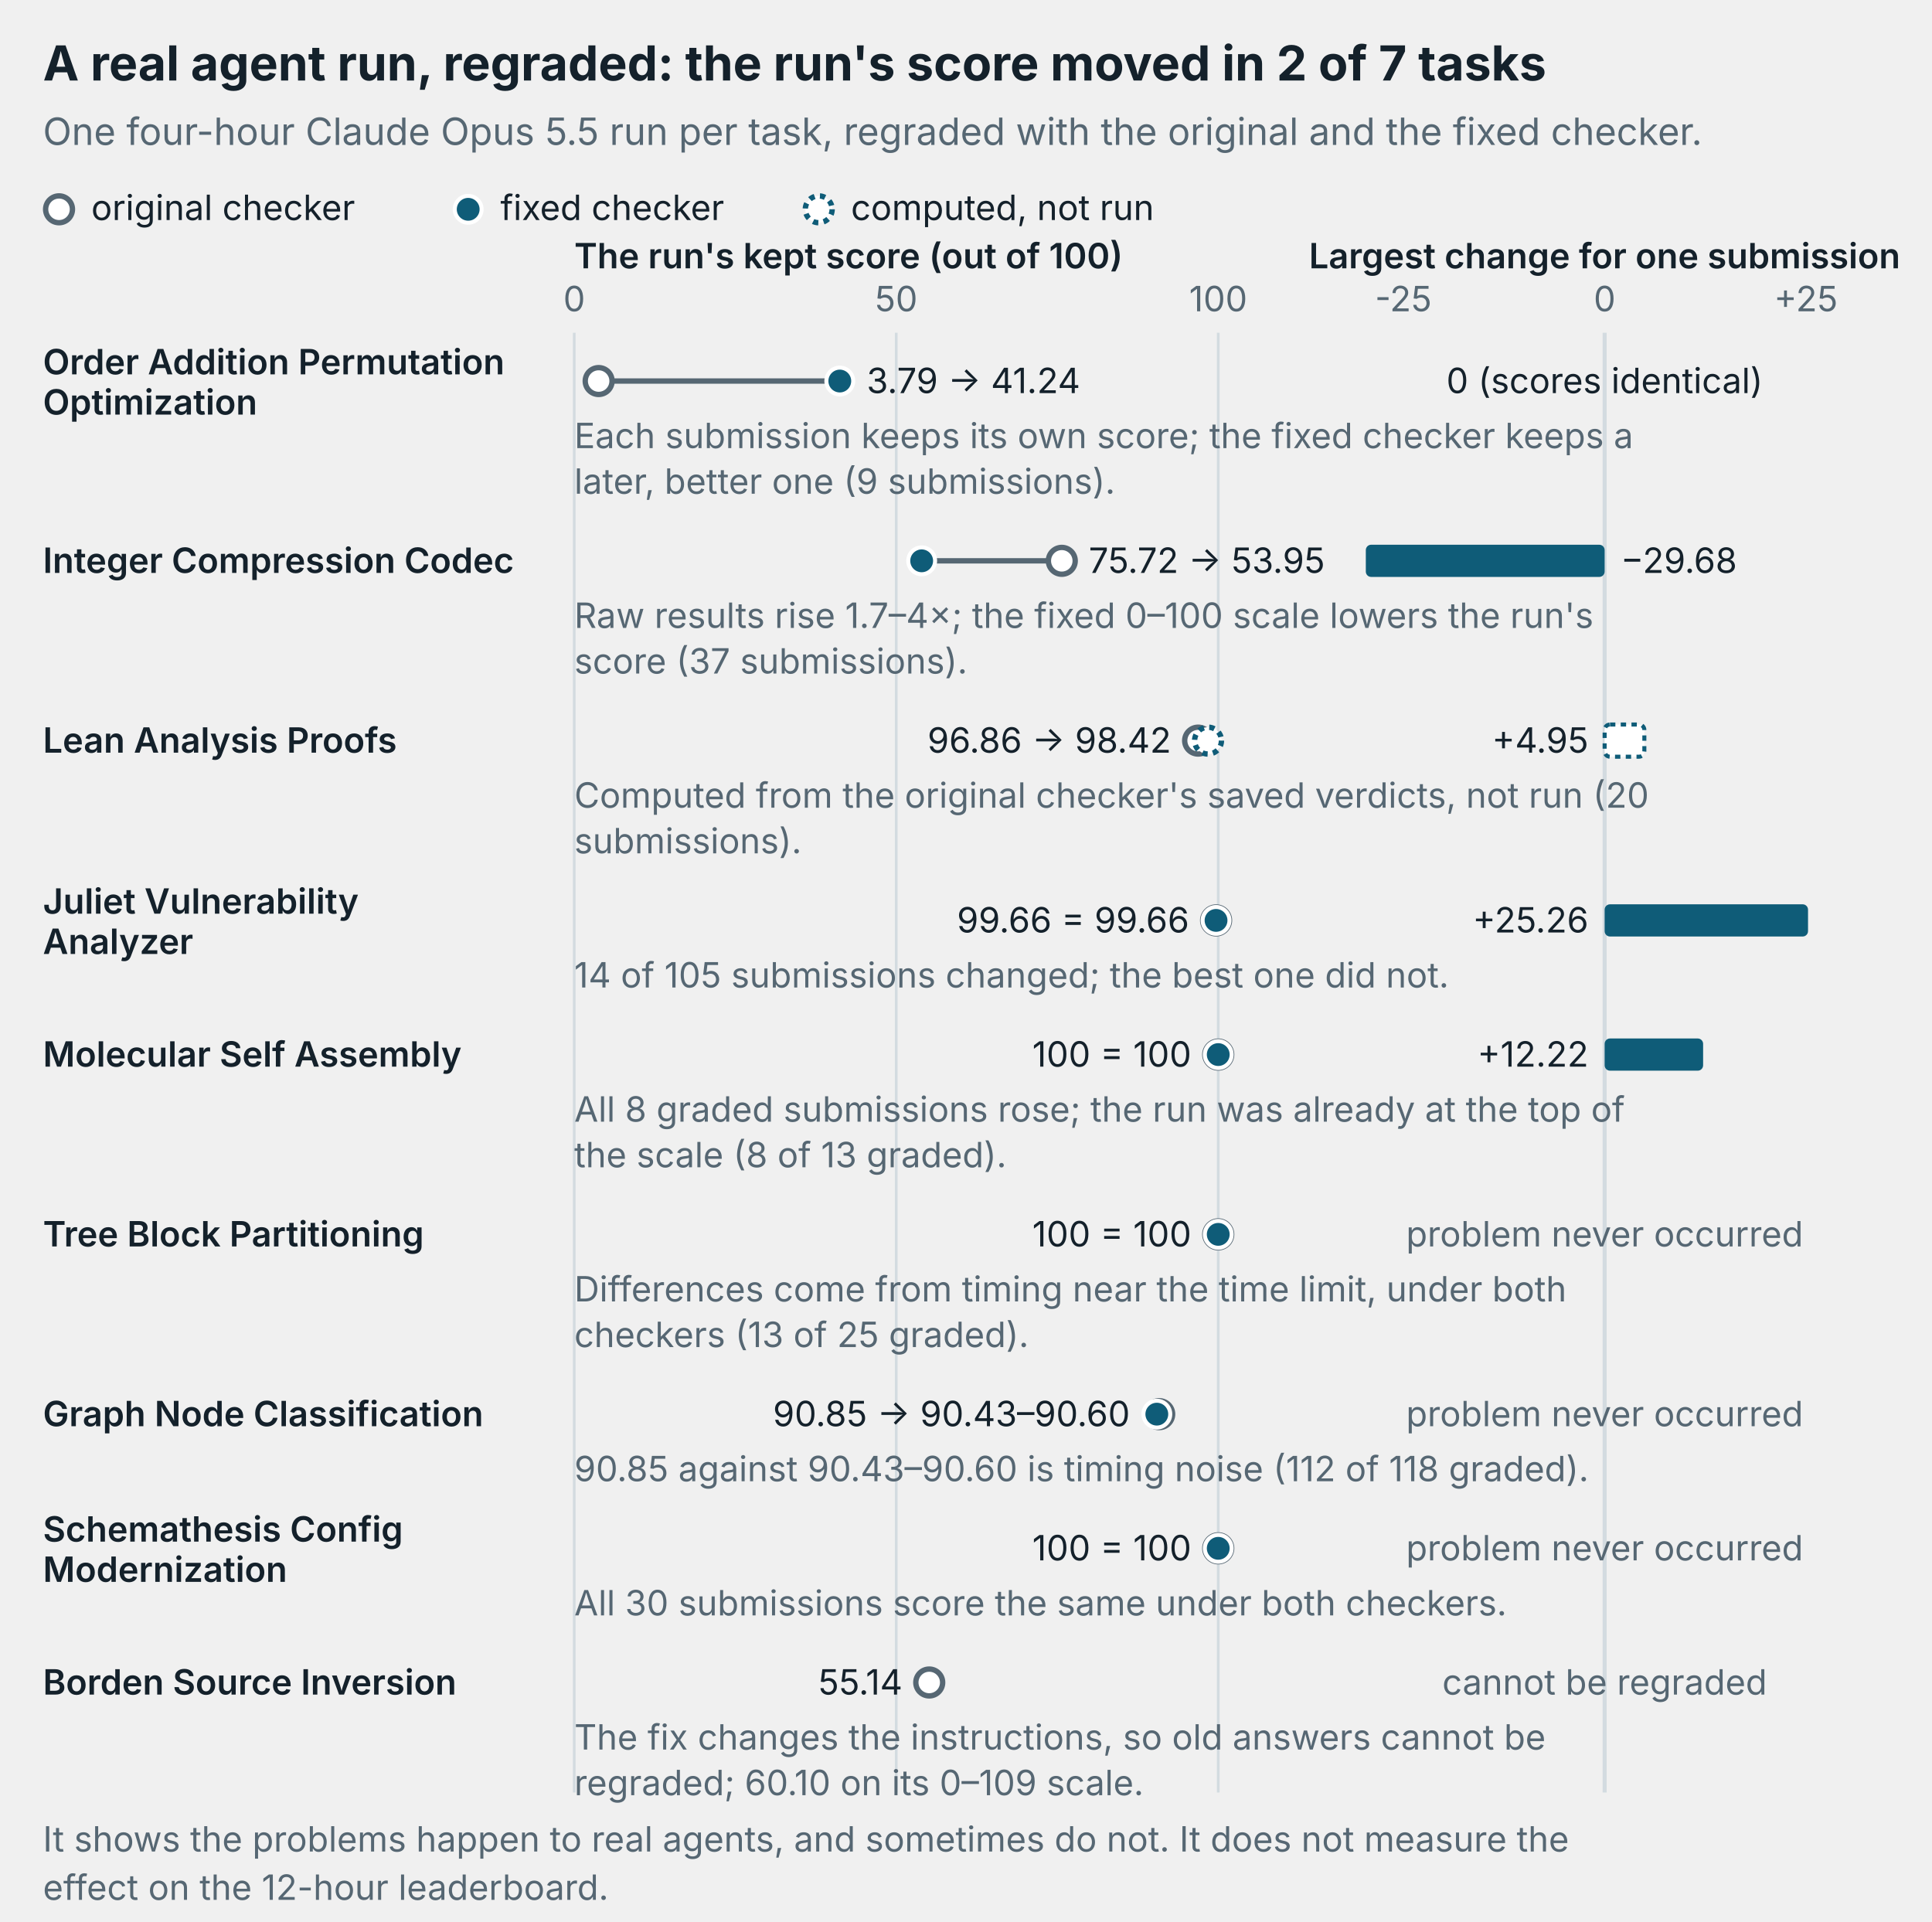
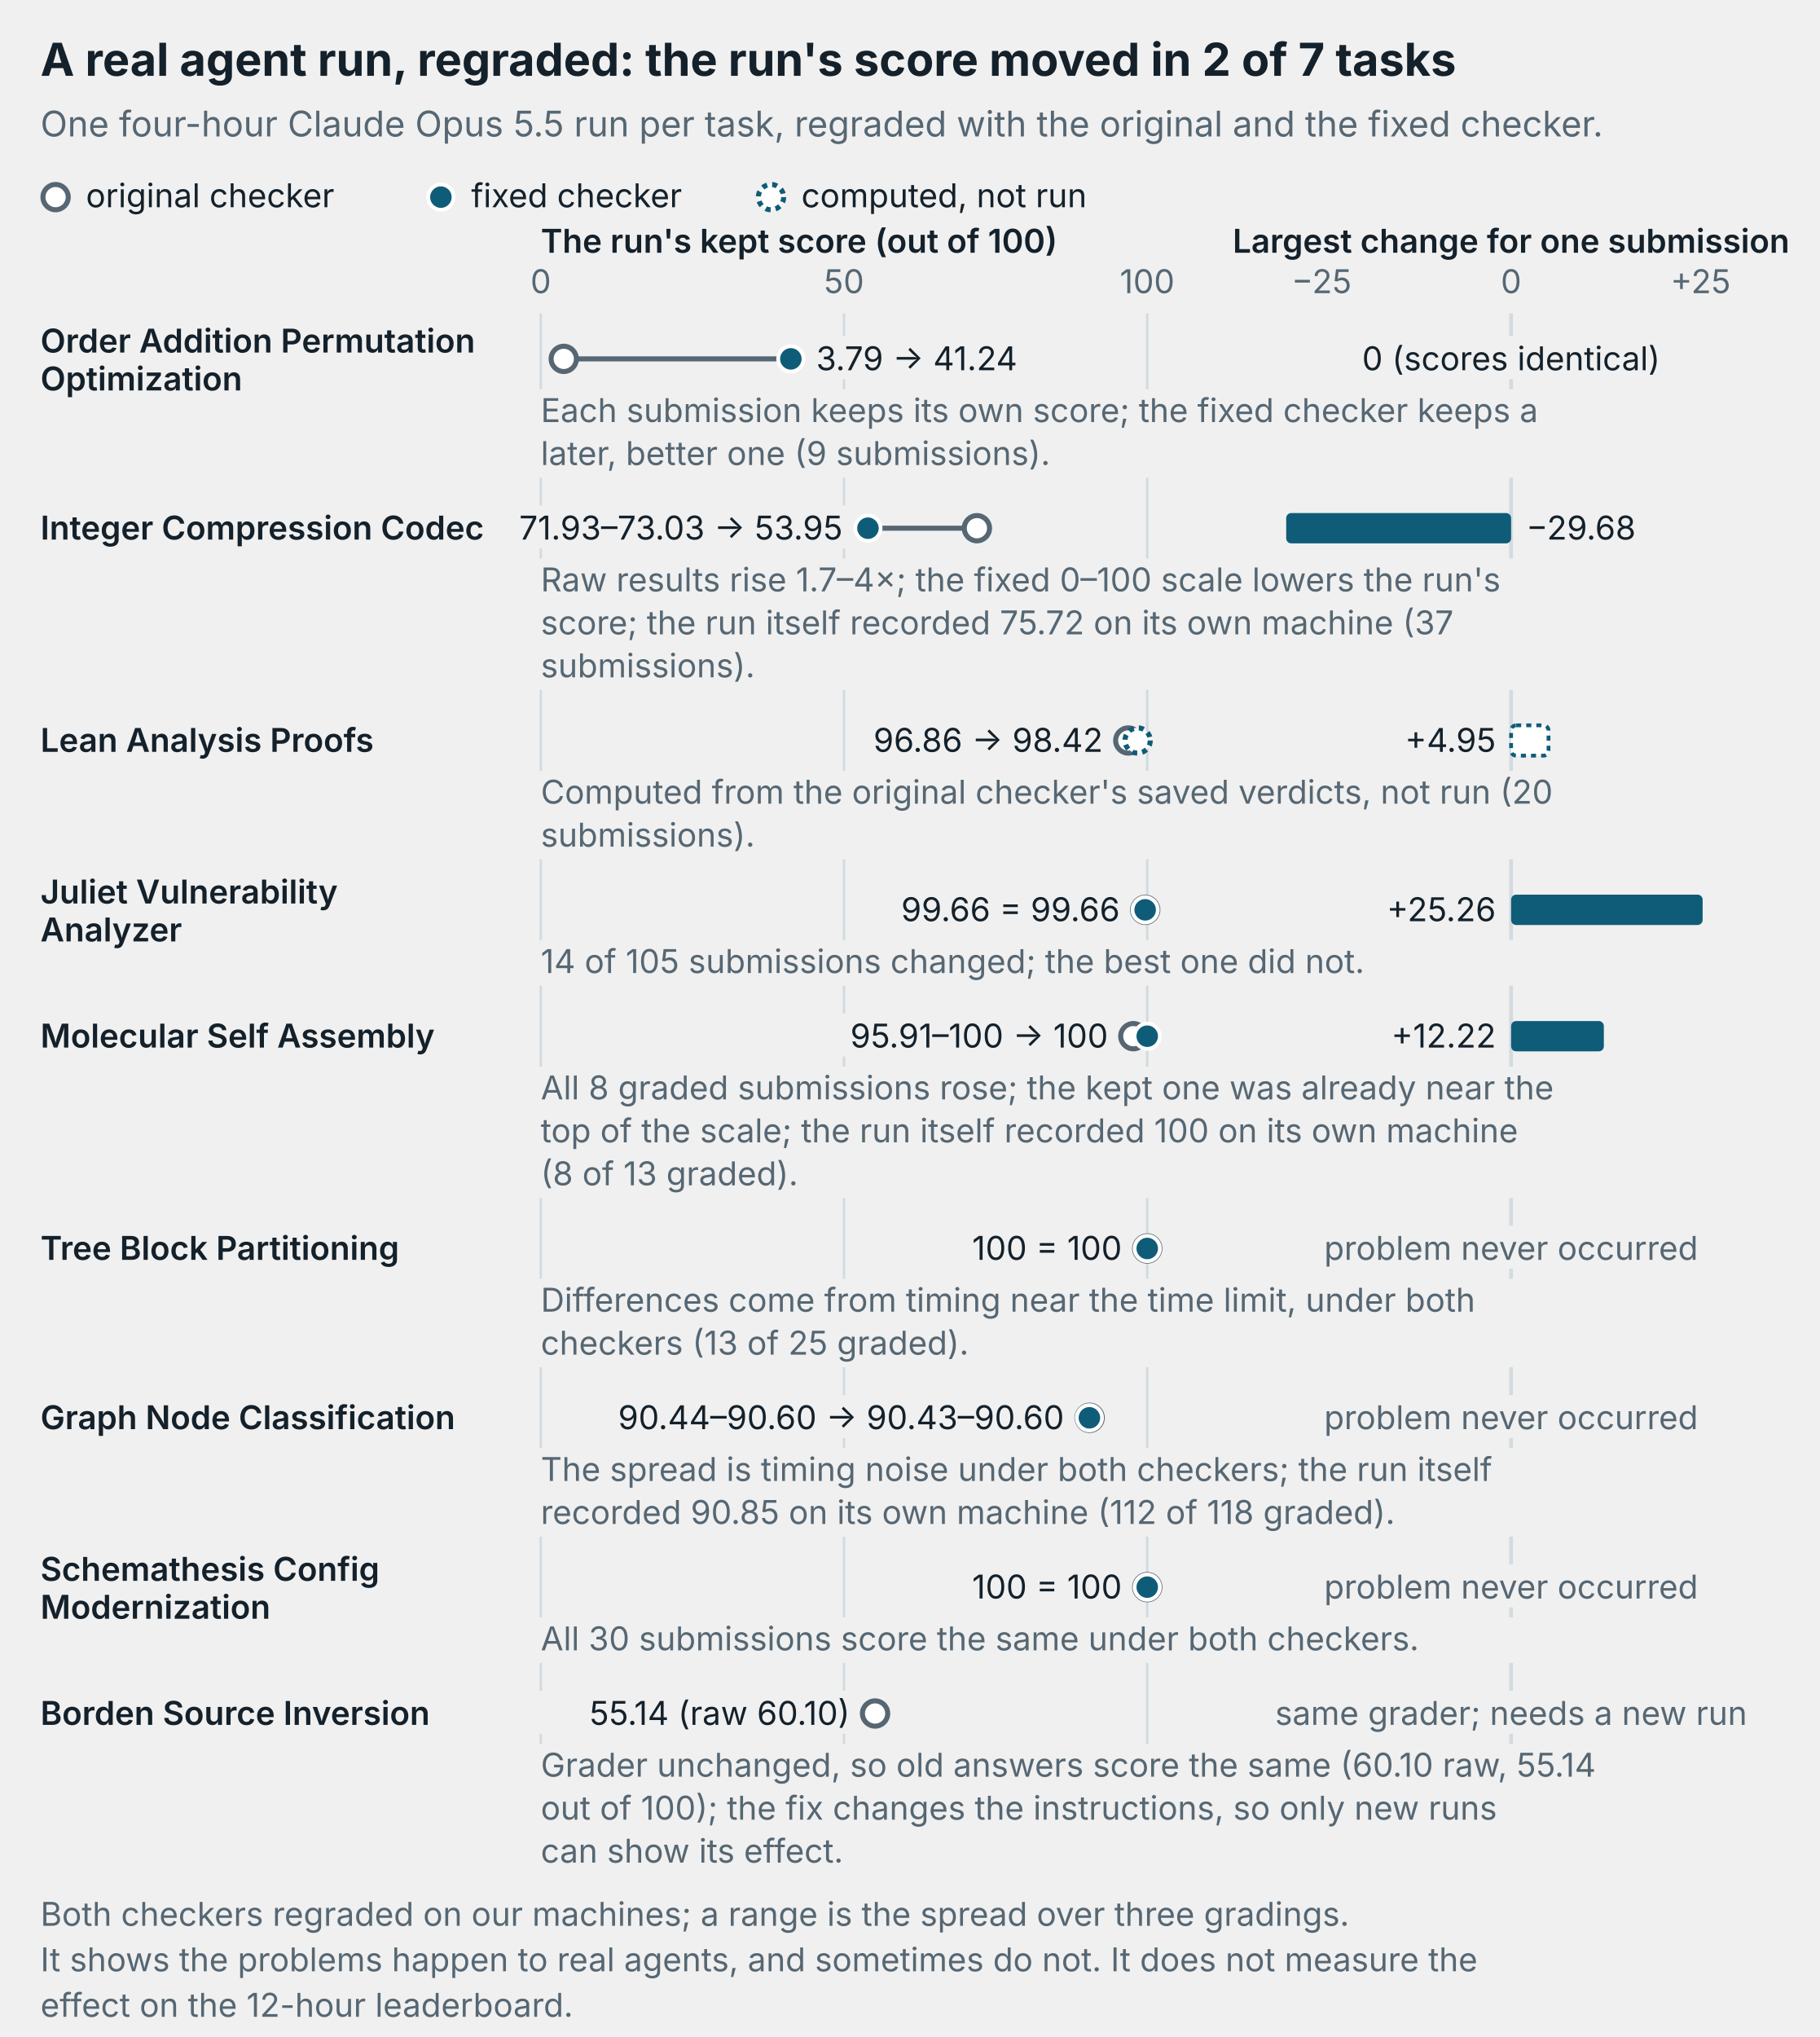
- <svg xmlns="http://www.w3.org/2000/svg" viewBox="0 0 720 716" role="img">
+ <svg xmlns="http://www.w3.org/2000/svg" viewBox="0 0 720 806" role="img">
  <style>
  .ink{fill:#14212b} .muted{fill:#566773} .rule{stroke:#d3dbe0} .bg{fill:#ffffff}
  .good{fill:#2c7a57} .bad{fill:#ad3528} .warn{fill:#9a6510} .acc{fill:#0f5c78}
  .accS{stroke:#0f5c78} .inkS{stroke:#14212b} .warnS{stroke:#9a6510} .mutedS{stroke:#566773}
  .accBg{fill:#e3eff4} .ioRing{stroke:#ffffff} .ioBand{fill:#eef2f4}
  text{font-family:"IBM Plex Sans",system-ui,-apple-system,"Segoe UI",sans-serif}
  @media (prefers-color-scheme: dark){
    .ink{fill:#e2e9ed} .muted{fill:#95a6b1} .rule{stroke:#2a3843} .bg{fill:#152029}
    .good{fill:#6cc79a} .bad{fill:#f08a7c} .warn{fill:#e0a64a} .acc{fill:#6cb6d3}
    .accS{stroke:#6cb6d3} .inkS{stroke:#e2e9ed} .warnS{stroke:#e0a64a} .mutedS{stroke:#95a6b1}
    .accBg{fill:#16303c} .ioRing{stroke:#152029} .ioBand{fill:#1c2a34}
  }
</style>
  <text x="16" y="30" class="ink" font-size="18" text-anchor="start" font-weight="700">A real agent run, regraded: the run's score moved in 2 of 7 tasks</text>
  <text x="16" y="54" class="muted" font-size="14" text-anchor="start" font-weight="400">One four-hour Claude Opus 5.5 run per task, regraded with the original and the fixed checker.</text>
  <circle cx="22" cy="78" r="5" class="bg mutedS" stroke-width="2" />
  <text x="34" y="82" class="ink" font-size="13" text-anchor="start" font-weight="400">original checker</text>
  <circle cx="174.48" cy="78" r="5" class="acc ioRing" stroke-width="1.5" />
  <text x="186.48" y="82" class="ink" font-size="13" text-anchor="start" font-weight="400">fixed checker</text>
  <circle cx="305.12" cy="78" r="5" class="bg accS" stroke-width="2" stroke-dasharray="2 2" />
  <text x="317.12" y="82" class="ink" font-size="13" text-anchor="start" font-weight="400">computed, not run</text>
  <text x="214" y="100" class="ink" font-size="13" text-anchor="start" font-weight="600">The run's kept score (out of 100)</text>
  <text x="598" y="100" class="ink" font-size="13" text-anchor="middle" font-weight="600">Largest change for one submission</text>
  <text x="214" y="116" class="muted" font-size="13" text-anchor="middle" font-weight="400">0</text>
  <text x="334" y="116" class="muted" font-size="13" text-anchor="middle" font-weight="400">50</text>
  <text x="454" y="116" class="muted" font-size="13" text-anchor="middle" font-weight="400">100</text>
-   <text x="523" y="116" class="muted" font-size="13" text-anchor="middle" font-weight="400">-25</text>
+   <text x="523" y="116" class="muted" font-size="13" text-anchor="middle" font-weight="400">−25</text>
  <text x="598" y="116" class="muted" font-size="13" text-anchor="middle" font-weight="400">0</text>
  <text x="673" y="116" class="muted" font-size="13" text-anchor="middle" font-weight="400">+25</text>
-   <line x1="214.0" y1="124" x2="214.0" y2="668" class="rule" stroke-width="1" />
-   <line x1="334.0" y1="124" x2="334.0" y2="668" class="rule" stroke-width="1" />
-   <line x1="454.0" y1="124" x2="454.0" y2="668" class="rule" stroke-width="1" />
-   <line x1="598" y1="124" x2="598" y2="668" class="rule" stroke-width="1.5" />
+   <line x1="214" y1="124" x2="214" y2="154" class="rule" stroke-width="1" />
+   <line x1="214" y1="189" x2="214" y2="200" class="rule" stroke-width="1" />
+   <line x1="214" y1="217" x2="214" y2="221" class="rule" stroke-width="1" />
+   <line x1="214" y1="273" x2="214" y2="305" class="rule" stroke-width="1" />
+   <line x1="214" y1="340" x2="214" y2="372" class="rule" stroke-width="1" />
+   <line x1="214" y1="390" x2="214" y2="422" class="rule" stroke-width="1" />
+   <line x1="214" y1="474" x2="214" y2="506" class="rule" stroke-width="1" />
+   <line x1="214" y1="541" x2="214" y2="573" class="rule" stroke-width="1" />
+   <line x1="214" y1="608" x2="214" y2="640" class="rule" stroke-width="1" />
+   <line x1="214" y1="658" x2="214" y2="669" class="rule" stroke-width="1" />
+   <line x1="214" y1="686" x2="214" y2="690" class="rule" stroke-width="1" />
+   <line x1="334" y1="124" x2="334" y2="133" class="rule" stroke-width="1" />
+   <line x1="334" y1="150" x2="334" y2="154" class="rule" stroke-width="1" />
+   <line x1="334" y1="189" x2="334" y2="200" class="rule" stroke-width="1" />
+   <line x1="334" y1="217" x2="334" y2="221" class="rule" stroke-width="1" />
+   <line x1="334" y1="273" x2="334" y2="305" class="rule" stroke-width="1" />
+   <line x1="334" y1="340" x2="334" y2="372" class="rule" stroke-width="1" />
+   <line x1="334" y1="390" x2="334" y2="401" class="rule" stroke-width="1" />
+   <line x1="334" y1="418" x2="334" y2="422" class="rule" stroke-width="1" />
+   <line x1="334" y1="474" x2="334" y2="506" class="rule" stroke-width="1" />
+   <line x1="334" y1="541" x2="334" y2="552" class="rule" stroke-width="1" />
+   <line x1="334" y1="569" x2="334" y2="573" class="rule" stroke-width="1" />
+   <line x1="334" y1="608" x2="334" y2="640" class="rule" stroke-width="1" />
+   <line x1="334" y1="658" x2="334" y2="669" class="rule" stroke-width="1" />
+   <line x1="334" y1="686" x2="334" y2="690" class="rule" stroke-width="1" />
+   <line x1="454" y1="124" x2="454" y2="154" class="rule" stroke-width="1" />
+   <line x1="454" y1="189" x2="454" y2="221" class="rule" stroke-width="1" />
+   <line x1="454" y1="273" x2="454" y2="305" class="rule" stroke-width="1" />
+   <line x1="454" y1="340" x2="454" y2="372" class="rule" stroke-width="1" />
+   <line x1="454" y1="390" x2="454" y2="422" class="rule" stroke-width="1" />
+   <line x1="454" y1="474" x2="454" y2="506" class="rule" stroke-width="1" />
+   <line x1="454" y1="541" x2="454" y2="573" class="rule" stroke-width="1" />
+   <line x1="454" y1="608" x2="454" y2="640" class="rule" stroke-width="1" />
+   <line x1="454" y1="658" x2="454" y2="690" class="rule" stroke-width="1" />
+   <line x1="598" y1="124" x2="598" y2="133" class="rule" stroke-width="1.5" />
+   <line x1="598" y1="150" x2="598" y2="154" class="rule" stroke-width="1.5" />
+   <line x1="598" y1="189" x2="598" y2="221" class="rule" stroke-width="1.5" />
+   <line x1="598" y1="273" x2="598" y2="305" class="rule" stroke-width="1.5" />
+   <line x1="598" y1="340" x2="598" y2="372" class="rule" stroke-width="1.5" />
+   <line x1="598" y1="390" x2="598" y2="422" class="rule" stroke-width="1.5" />
+   <line x1="598" y1="474" x2="598" y2="485" class="rule" stroke-width="1.5" />
+   <line x1="598" y1="502" x2="598" y2="506" class="rule" stroke-width="1.5" />
+   <line x1="598" y1="541" x2="598" y2="552" class="rule" stroke-width="1.5" />
+   <line x1="598" y1="569" x2="598" y2="573" class="rule" stroke-width="1.5" />
+   <line x1="598" y1="608" x2="598" y2="619" class="rule" stroke-width="1.5" />
+   <line x1="598" y1="636" x2="598" y2="640" class="rule" stroke-width="1.5" />
+   <line x1="598" y1="658" x2="598" y2="669" class="rule" stroke-width="1.5" />
+   <line x1="598" y1="686" x2="598" y2="690" class="rule" stroke-width="1.5" />
  <text x="16" y="139.5" class="ink" font-size="13" text-anchor="start" font-weight="600">Order Addition Permutation</text>
  <text x="16" y="154.5" class="ink" font-size="13" text-anchor="start" font-weight="600">Optimization</text>
  <line x1="223.1" y1="142" x2="313.0" y2="142" class="mutedS" stroke-width="2" />
  <circle cx="223.1" cy="142" r="5" class="bg mutedS" stroke-width="2" />
  <circle cx="312.968" cy="142" r="5" class="acc ioRing" stroke-width="1.5" />
  <text x="322.968" y="146.5" class="ink" font-size="13" text-anchor="start" font-weight="400">3.79 → 41.24</text>
  <text x="598" y="146.5" class="ink" font-size="13" text-anchor="middle" font-weight="400">0 (scores identical)</text>
  <text x="214" y="167" class="muted" font-size="13" text-anchor="start" font-weight="400">Each submission keeps its own score; the fixed checker keeps a</text>
  <text x="214" y="184" class="muted" font-size="13" text-anchor="start" font-weight="400">later, better one (9 submissions).</text>
  <text x="16" y="213.5" class="ink" font-size="13" text-anchor="start" font-weight="600">Integer Compression Codec</text>
-   <line x1="395.7" y1="209" x2="343.5" y2="209" class="mutedS" stroke-width="2" />
-   <circle cx="395.7" cy="209" r="5" class="bg mutedS" stroke-width="2" />
+   <line x1="386.6" y1="209" x2="343.5" y2="209" class="mutedS" stroke-width="2" />
+   <circle cx="386.6" cy="209" r="5" class="bg mutedS" stroke-width="2" />
  <circle cx="343.479" cy="209" r="5" class="acc ioRing" stroke-width="1.5" />
-   <text x="405.733" y="213.5" class="ink" font-size="13" text-anchor="start" font-weight="400">75.72 → 53.95</text>
+   <text x="333.479" y="213.5" class="ink" font-size="13" text-anchor="end" font-weight="400">71.93–73.03 → 53.95</text>
  <rect x="509.0" y="203" width="89.0" height="12" rx="2" class="acc" stroke-width="1.5" />
  <text x="604" y="213.5" class="ink" font-size="13" text-anchor="start" font-weight="400">−29.68</text>
  <text x="214" y="234" class="muted" font-size="13" text-anchor="start" font-weight="400">Raw results rise 1.7–4×; the fixed 0–100 scale lowers the run's</text>
-   <text x="214" y="251" class="muted" font-size="13" text-anchor="start" font-weight="400">score (37 submissions).</text>
-   <text x="16" y="280.5" class="ink" font-size="13" text-anchor="start" font-weight="600">Lean Analysis Proofs</text>
-   <line x1="446.5" y1="276" x2="450.2" y2="276" class="mutedS" stroke-width="2" />
-   <circle cx="446.5" cy="276" r="5" class="bg mutedS" stroke-width="2" />
-   <circle cx="450.2" cy="276" r="5" class="bg accS" stroke-width="2" stroke-dasharray="2 2" />
-   <text x="436.472" y="280.5" class="ink" font-size="13" text-anchor="end" font-weight="400">96.86 → 98.42</text>
-   <rect x="598.0" y="270" width="14.8" height="12" rx="2" class="bg accS" stroke-width="1.5" stroke-dasharray="2 2" />
-   <text x="592" y="280.5" class="ink" font-size="13" text-anchor="end" font-weight="400">+4.95</text>
-   <text x="214" y="301" class="muted" font-size="13" text-anchor="start" font-weight="400">Computed from the original checker's saved verdicts, not run (20</text>
-   <text x="214" y="318" class="muted" font-size="13" text-anchor="start" font-weight="400">submissions).</text>
-   <text x="16" y="340.5" class="ink" font-size="13" text-anchor="start" font-weight="600">Juliet Vulnerability</text>
-   <text x="16" y="355.5" class="ink" font-size="13" text-anchor="start" font-weight="600">Analyzer</text>
-   <line x1="453.2" y1="343" x2="453.2" y2="343" class="mutedS" stroke-width="2" />
-   <circle cx="453.2" cy="343" r="5" class="bg mutedS" stroke-width="2" />
-   <circle cx="453.184" cy="343" r="5" class="acc ioRing" stroke-width="1.5" />
-   <text x="443.184" y="347.5" class="ink" font-size="13" text-anchor="end" font-weight="400">99.66 = 99.66</text>
-   <rect x="598.0" y="337" width="75.8" height="12" rx="2" class="acc" stroke-width="1.5" />
-   <text x="592" y="347.5" class="ink" font-size="13" text-anchor="end" font-weight="400">+25.26</text>
-   <text x="214" y="368" class="muted" font-size="13" text-anchor="start" font-weight="400">14 of 105 submissions changed; the best one did not.</text>
-   <text x="16" y="397.5" class="ink" font-size="13" text-anchor="start" font-weight="600">Molecular Self Assembly</text>
-   <line x1="454.0" y1="393" x2="454.0" y2="393" class="mutedS" stroke-width="2" />
-   <circle cx="454.0" cy="393" r="5" class="bg mutedS" stroke-width="2" />
-   <circle cx="454" cy="393" r="5" class="acc ioRing" stroke-width="1.5" />
-   <text x="444" y="397.5" class="ink" font-size="13" text-anchor="end" font-weight="400">100 = 100</text>
-   <rect x="598.0" y="387" width="36.7" height="12" rx="2" class="acc" stroke-width="1.5" />
-   <text x="592" y="397.5" class="ink" font-size="13" text-anchor="end" font-weight="400">+12.22</text>
-   <text x="214" y="418" class="muted" font-size="13" text-anchor="start" font-weight="400">All 8 graded submissions rose; the run was already at the top of</text>
-   <text x="214" y="435" class="muted" font-size="13" text-anchor="start" font-weight="400">the scale (8 of 13 graded).</text>
-   <text x="16" y="464.5" class="ink" font-size="13" text-anchor="start" font-weight="600">Tree Block Partitioning</text>
-   <line x1="454.0" y1="460" x2="454.0" y2="460" class="mutedS" stroke-width="2" />
-   <circle cx="454.0" cy="460" r="5" class="bg mutedS" stroke-width="2" />
-   <circle cx="454" cy="460" r="5" class="acc ioRing" stroke-width="1.5" />
-   <text x="444" y="464.5" class="ink" font-size="13" text-anchor="end" font-weight="400">100 = 100</text>
-   <text x="598" y="464.5" class="muted" font-size="13" text-anchor="middle" font-weight="400">problem never occurred</text>
-   <text x="214" y="485" class="muted" font-size="13" text-anchor="start" font-weight="400">Differences come from timing near the time limit, under both</text>
-   <text x="214" y="502" class="muted" font-size="13" text-anchor="start" font-weight="400">checkers (13 of 25 graded).</text>
-   <text x="16" y="531.5" class="ink" font-size="13" text-anchor="start" font-weight="600">Graph Node Classification</text>
-   <line x1="432.0" y1="527" x2="431.1" y2="527" class="mutedS" stroke-width="2" />
-   <circle cx="432.0" cy="527" r="5" class="bg mutedS" stroke-width="2" />
-   <circle cx="431.115" cy="527" r="5" class="acc ioRing" stroke-width="1.5" />
-   <text x="421.115" y="531.5" class="ink" font-size="13" text-anchor="end" font-weight="400">90.85 → 90.43–90.60</text>
-   <text x="598" y="531.5" class="muted" font-size="13" text-anchor="middle" font-weight="400">problem never occurred</text>
-   <text x="214" y="552" class="muted" font-size="13" text-anchor="start" font-weight="400">90.85 against 90.43–90.60 is timing noise (112 of 118 graded).</text>
-   <text x="16" y="574.5" class="ink" font-size="13" text-anchor="start" font-weight="600">Schemathesis Config</text>
-   <text x="16" y="589.5" class="ink" font-size="13" text-anchor="start" font-weight="600">Modernization</text>
-   <line x1="454.0" y1="577" x2="454.0" y2="577" class="mutedS" stroke-width="2" />
-   <circle cx="454.0" cy="577" r="5" class="bg mutedS" stroke-width="2" />
-   <circle cx="454" cy="577" r="5" class="acc ioRing" stroke-width="1.5" />
-   <text x="444" y="581.5" class="ink" font-size="13" text-anchor="end" font-weight="400">100 = 100</text>
-   <text x="598" y="581.5" class="muted" font-size="13" text-anchor="middle" font-weight="400">problem never occurred</text>
-   <text x="214" y="602" class="muted" font-size="13" text-anchor="start" font-weight="400">All 30 submissions score the same under both checkers.</text>
-   <text x="16" y="631.5" class="ink" font-size="13" text-anchor="start" font-weight="600">Borden Source Inversion</text>
-   <circle cx="346.3" cy="627" r="5" class="bg mutedS" stroke-width="2" />
-   <text x="336.337" y="631.5" class="ink" font-size="13" text-anchor="end" font-weight="400">55.14</text>
-   <text x="598" y="631.5" class="muted" font-size="13" text-anchor="middle" font-weight="400">cannot be regraded</text>
-   <text x="214" y="652" class="muted" font-size="13" text-anchor="start" font-weight="400">The fix changes the instructions, so old answers cannot be</text>
-   <text x="214" y="669" class="muted" font-size="13" text-anchor="start" font-weight="400">regraded; 60.10 on its 0–109 scale.</text>
-   <text x="16" y="690" class="muted" font-size="13" text-anchor="start" font-weight="400">It shows the problems happen to real agents, and sometimes do not. It does not measure the</text>
-   <text x="16" y="708" class="muted" font-size="13" text-anchor="start" font-weight="400">effect on the 12-hour leaderboard.</text>
+   <text x="214" y="251" class="muted" font-size="13" text-anchor="start" font-weight="400">score; the run itself recorded 75.72 on its own machine (37</text>
+   <text x="214" y="268" class="muted" font-size="13" text-anchor="start" font-weight="400">submissions).</text>
+   <text x="16" y="297.5" class="ink" font-size="13" text-anchor="start" font-weight="600">Lean Analysis Proofs</text>
+   <line x1="446.5" y1="293" x2="450.2" y2="293" class="mutedS" stroke-width="2" />
+   <circle cx="446.5" cy="293" r="5" class="bg mutedS" stroke-width="2" />
+   <circle cx="450.2" cy="293" r="5" class="bg accS" stroke-width="2" stroke-dasharray="2 2" />
+   <text x="436.472" y="297.5" class="ink" font-size="13" text-anchor="end" font-weight="400">96.86 → 98.42</text>
+   <rect x="598.0" y="287" width="14.8" height="12" rx="2" class="bg accS" stroke-width="1.5" stroke-dasharray="2 2" />
+   <text x="592" y="297.5" class="ink" font-size="13" text-anchor="end" font-weight="400">+4.95</text>
+   <text x="214" y="318" class="muted" font-size="13" text-anchor="start" font-weight="400">Computed from the original checker's saved verdicts, not run (20</text>
+   <text x="214" y="335" class="muted" font-size="13" text-anchor="start" font-weight="400">submissions).</text>
+   <text x="16" y="357.5" class="ink" font-size="13" text-anchor="start" font-weight="600">Juliet Vulnerability</text>
+   <text x="16" y="372.5" class="ink" font-size="13" text-anchor="start" font-weight="600">Analyzer</text>
+   <line x1="453.2" y1="360" x2="453.2" y2="360" class="mutedS" stroke-width="2" />
+   <circle cx="453.2" cy="360" r="5" class="bg mutedS" stroke-width="2" />
+   <circle cx="453.184" cy="360" r="5" class="acc ioRing" stroke-width="1.5" />
+   <text x="443.184" y="364.5" class="ink" font-size="13" text-anchor="end" font-weight="400">99.66 = 99.66</text>
+   <rect x="598.0" y="354" width="75.8" height="12" rx="2" class="acc" stroke-width="1.5" />
+   <text x="592" y="364.5" class="ink" font-size="13" text-anchor="end" font-weight="400">+25.26</text>
+   <text x="214" y="385" class="muted" font-size="13" text-anchor="start" font-weight="400">14 of 105 submissions changed; the best one did not.</text>
+   <text x="16" y="414.5" class="ink" font-size="13" text-anchor="start" font-weight="600">Molecular Self Assembly</text>
+   <line x1="448.5" y1="410" x2="454.0" y2="410" class="mutedS" stroke-width="2" />
+   <circle cx="448.5" cy="410" r="5" class="bg mutedS" stroke-width="2" />
+   <circle cx="454" cy="410" r="5" class="acc ioRing" stroke-width="1.5" />
+   <text x="438.511" y="414.5" class="ink" font-size="13" text-anchor="end" font-weight="400">95.91–100 → 100</text>
+   <rect x="598.0" y="404" width="36.7" height="12" rx="2" class="acc" stroke-width="1.5" />
+   <text x="592" y="414.5" class="ink" font-size="13" text-anchor="end" font-weight="400">+12.22</text>
+   <text x="214" y="435" class="muted" font-size="13" text-anchor="start" font-weight="400">All 8 graded submissions rose; the kept one was already near the</text>
+   <text x="214" y="452" class="muted" font-size="13" text-anchor="start" font-weight="400">top of the scale; the run itself recorded 100 on its own machine</text>
+   <text x="214" y="469" class="muted" font-size="13" text-anchor="start" font-weight="400">(8 of 13 graded).</text>
+   <text x="16" y="498.5" class="ink" font-size="13" text-anchor="start" font-weight="600">Tree Block Partitioning</text>
+   <line x1="454.0" y1="494" x2="454.0" y2="494" class="mutedS" stroke-width="2" />
+   <circle cx="454.0" cy="494" r="5" class="bg mutedS" stroke-width="2" />
+   <circle cx="454" cy="494" r="5" class="acc ioRing" stroke-width="1.5" />
+   <text x="444" y="498.5" class="ink" font-size="13" text-anchor="end" font-weight="400">100 = 100</text>
+   <text x="598" y="498.5" class="muted" font-size="13" text-anchor="middle" font-weight="400">problem never occurred</text>
+   <text x="214" y="519" class="muted" font-size="13" text-anchor="start" font-weight="400">Differences come from timing near the time limit, under both</text>
+   <text x="214" y="536" class="muted" font-size="13" text-anchor="start" font-weight="400">checkers (13 of 25 graded).</text>
+   <text x="16" y="565.5" class="ink" font-size="13" text-anchor="start" font-weight="600">Graph Node Classification</text>
+   <line x1="431.2" y1="561" x2="431.1" y2="561" class="mutedS" stroke-width="2" />
+   <circle cx="431.2" cy="561" r="5" class="bg mutedS" stroke-width="2" />
+   <circle cx="431.115" cy="561" r="5" class="acc ioRing" stroke-width="1.5" />
+   <text x="421.115" y="565.5" class="ink" font-size="13" text-anchor="end" font-weight="400">90.44–90.60 → 90.43–90.60</text>
+   <text x="598" y="565.5" class="muted" font-size="13" text-anchor="middle" font-weight="400">problem never occurred</text>
+   <text x="214" y="586" class="muted" font-size="13" text-anchor="start" font-weight="400">The spread is timing noise under both checkers; the run itself</text>
+   <text x="214" y="603" class="muted" font-size="13" text-anchor="start" font-weight="400">recorded 90.85 on its own machine (112 of 118 graded).</text>
+   <text x="16" y="625.5" class="ink" font-size="13" text-anchor="start" font-weight="600">Schemathesis Config</text>
+   <text x="16" y="640.5" class="ink" font-size="13" text-anchor="start" font-weight="600">Modernization</text>
+   <line x1="454.0" y1="628" x2="454.0" y2="628" class="mutedS" stroke-width="2" />
+   <circle cx="454.0" cy="628" r="5" class="bg mutedS" stroke-width="2" />
+   <circle cx="454" cy="628" r="5" class="acc ioRing" stroke-width="1.5" />
+   <text x="444" y="632.5" class="ink" font-size="13" text-anchor="end" font-weight="400">100 = 100</text>
+   <text x="598" y="632.5" class="muted" font-size="13" text-anchor="middle" font-weight="400">problem never occurred</text>
+   <text x="214" y="653" class="muted" font-size="13" text-anchor="start" font-weight="400">All 30 submissions score the same under both checkers.</text>
+   <text x="16" y="682.5" class="ink" font-size="13" text-anchor="start" font-weight="600">Borden Source Inversion</text>
+   <circle cx="346.3" cy="678" r="5" class="bg mutedS" stroke-width="2" />
+   <text x="336.337" y="682.5" class="ink" font-size="13" text-anchor="end" font-weight="400">55.14 (raw 60.10)</text>
+   <text x="598" y="682.5" class="muted" font-size="13" text-anchor="middle" font-weight="400">same grader; needs a new run</text>
+   <text x="214" y="703" class="muted" font-size="13" text-anchor="start" font-weight="400">Grader unchanged, so old answers score the same (60.10 raw, 55.14</text>
+   <text x="214" y="720" class="muted" font-size="13" text-anchor="start" font-weight="400">out of 100); the fix changes the instructions, so only new runs</text>
+   <text x="214" y="737" class="muted" font-size="13" text-anchor="start" font-weight="400">can show its effect.</text>
+   <text x="16" y="762" class="muted" font-size="13" text-anchor="start" font-weight="400">Both checkers regraded on our machines; a range is the spread over three gradings.</text>
+   <text x="16" y="780" class="muted" font-size="13" text-anchor="start" font-weight="400">It shows the problems happen to real agents, and sometimes do not. It does not measure the</text>
+   <text x="16" y="798" class="muted" font-size="13" text-anchor="start" font-weight="400">effect on the 12-hour leaderboard.</text>
</svg>
